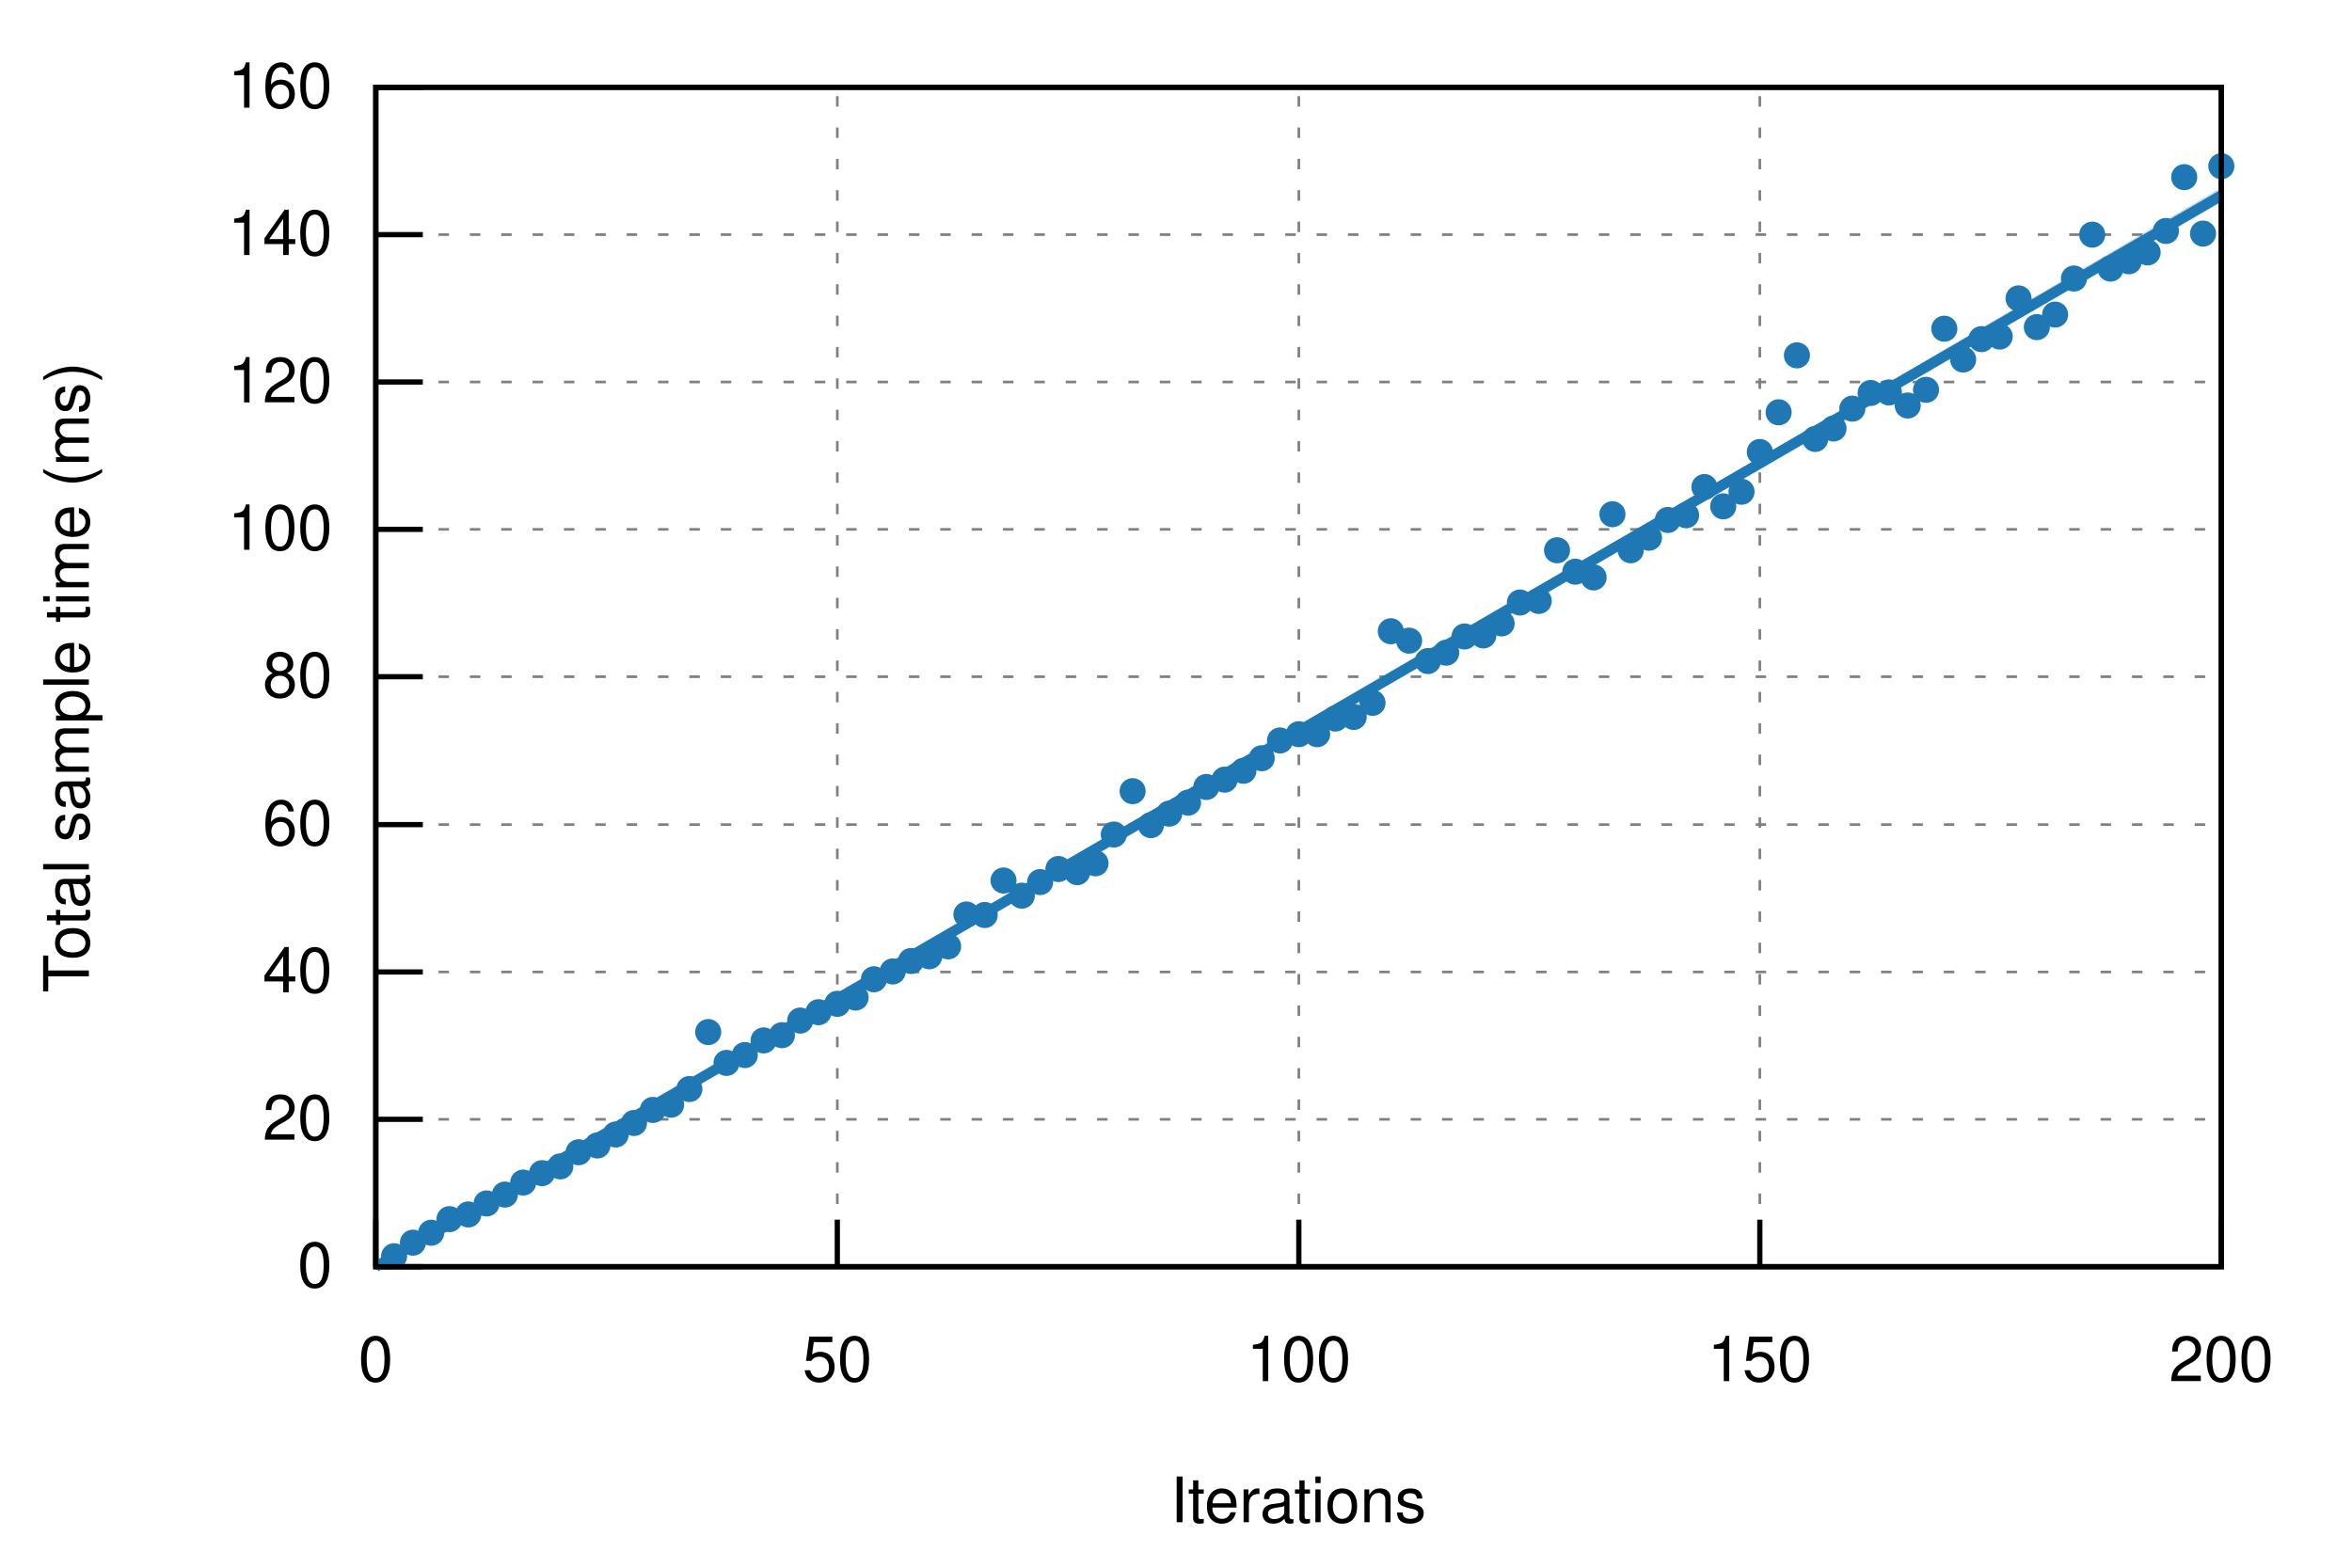
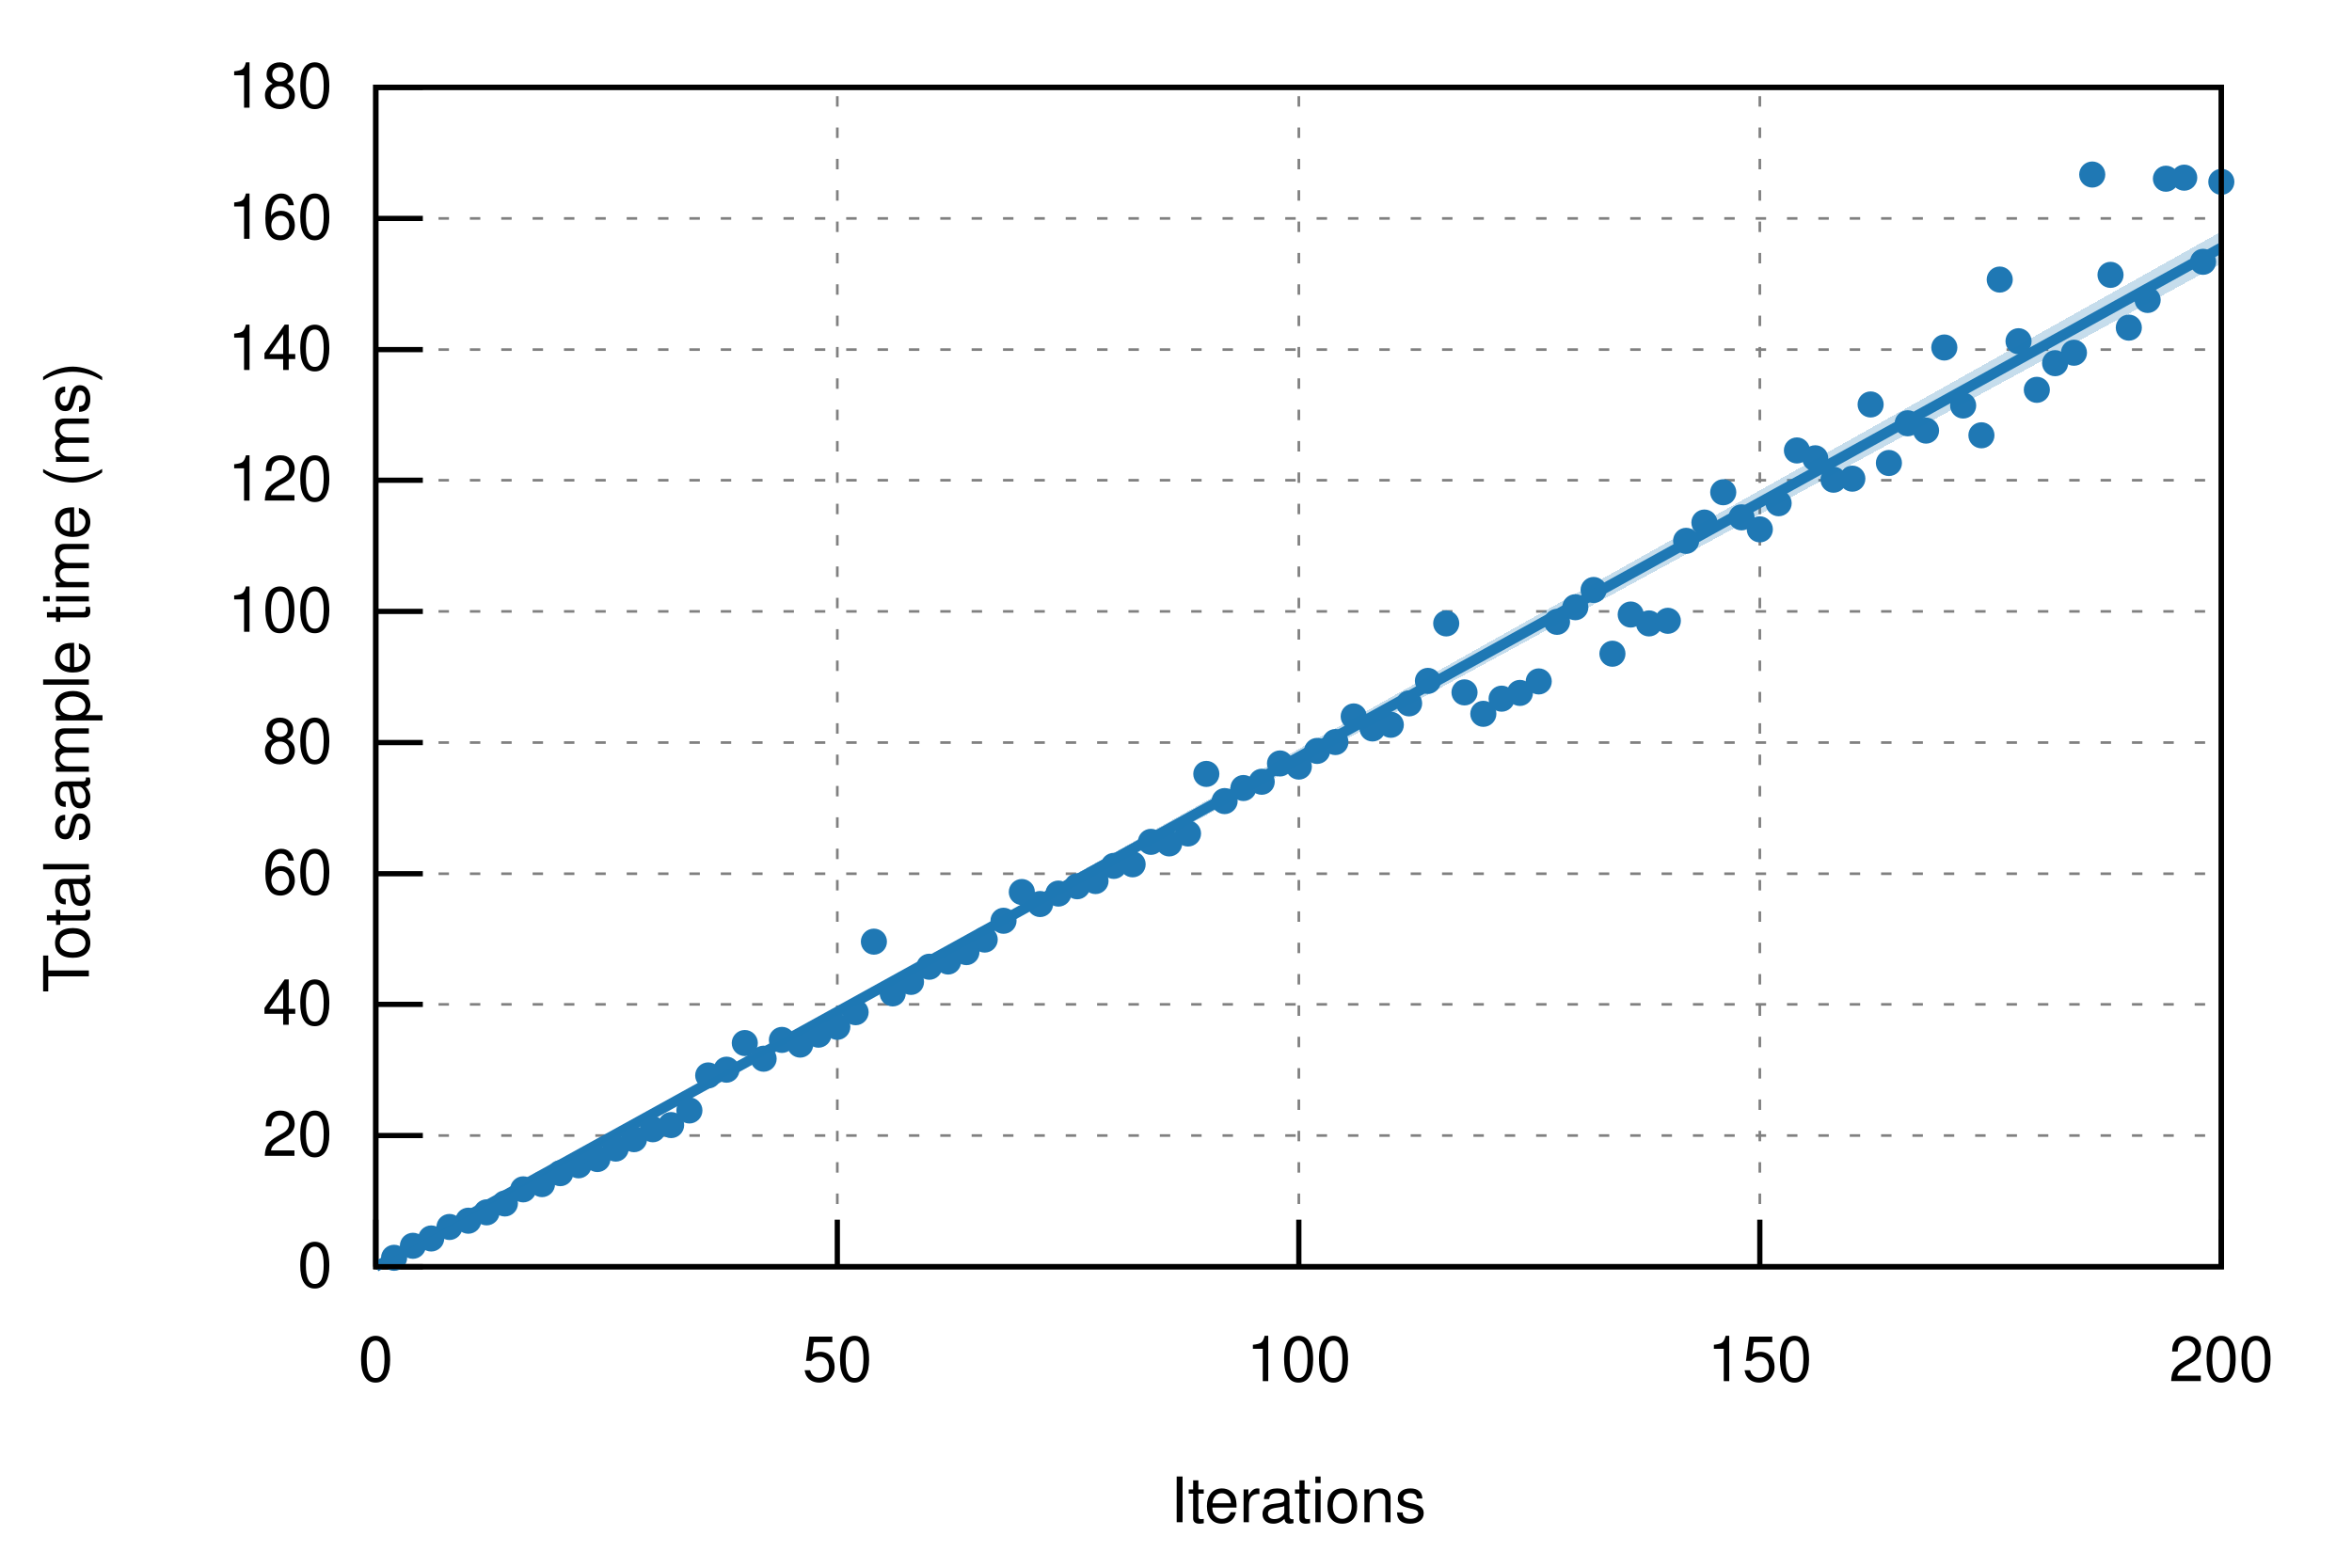
<svg xmlns="http://www.w3.org/2000/svg" xmlns:xlink="http://www.w3.org/1999/xlink" viewBox="0 0 450 300">
  <g id="gnuplot_canvas">
    <rect x="0" y="0" width="450" height="300" fill="none" />
    <defs>
      <circle id="gpDot" r="0.5" stroke-width="0.5" />
      <path id="gpPt0" stroke-width="0.222" stroke="currentColor" d="M-1,0 h2 M0,-1 v2" />
      <path id="gpPt1" stroke-width="0.222" stroke="currentColor" d="M-1,-1 L1,1 M1,-1 L-1,1" />
      <path id="gpPt2" stroke-width="0.222" stroke="currentColor" d="M-1,0 L1,0 M0,-1 L0,1 M-1,-1 L1,1 M-1,1 L1,-1" />
      <rect id="gpPt3" stroke-width="0.222" stroke="currentColor" x="-1" y="-1" width="2" height="2" />
      <rect id="gpPt4" stroke-width="0.222" stroke="currentColor" fill="currentColor" x="-1" y="-1" width="2" height="2" />
      <circle id="gpPt5" stroke-width="0.222" stroke="currentColor" cx="0" cy="0" r="1" />
      <use xlink:href="#gpPt5" id="gpPt6" fill="currentColor" stroke="none" />
      <path id="gpPt7" stroke-width="0.222" stroke="currentColor" d="M0,-1.33 L-1.33,0.67 L1.33,0.67 z" />
      <use xlink:href="#gpPt7" id="gpPt8" fill="currentColor" stroke="none" />
      <use xlink:href="#gpPt7" id="gpPt9" stroke="currentColor" transform="rotate(180)" />
      <use xlink:href="#gpPt9" id="gpPt10" fill="currentColor" stroke="none" />
      <use xlink:href="#gpPt3" id="gpPt11" stroke="currentColor" transform="rotate(45)" />
      <use xlink:href="#gpPt11" id="gpPt12" fill="currentColor" stroke="none" />
      <path id="gpPt13" stroke-width="0.222" stroke="currentColor" d="M0,1.330 L1.265,0.411 L0.782,-1.067 L-0.782,-1.076 L-1.265,0.411 z" />
      <use xlink:href="#gpPt13" id="gpPt14" fill="currentColor" stroke="none" />
      <filter id="textbox" filterUnits="objectBoundingBox" x="0" y="0" height="1" width="1">
        <feFlood flood-color="white" flood-opacity="1" result="bgnd" />
        <feComposite in="SourceGraphic" in2="bgnd" operator="atop" />
      </filter>
      <filter id="greybox" filterUnits="objectBoundingBox" x="0" y="0" height="1" width="1">
        <feFlood flood-color="lightgrey" flood-opacity="1" result="grey" />
        <feComposite in="SourceGraphic" in2="grey" operator="atop" />
      </filter>
    </defs>
    <g fill="none" color="white" stroke="currentColor" stroke-width="1.00" stroke-linecap="butt" stroke-linejoin="miter">
</g>
    <g fill="none" color="black" stroke="currentColor" stroke-width="1.00" stroke-linecap="butt" stroke-linejoin="miter">
</g>
    <g fill="none" color="black" stroke="black" stroke-width="0.50" stroke-linecap="butt" stroke-linejoin="miter">
</g>
    <g fill="none" color="gray" stroke="currentColor" stroke-width="0.50" stroke-linecap="butt" stroke-linejoin="miter">
      <path stroke="gray" stroke-dasharray="2,4" class="gridline" d="M71.9,242.4 L425.0,242.4  " />
    </g>
    <g fill="none" color="gray" stroke="gray" stroke-width="1.00" stroke-linecap="butt" stroke-linejoin="miter">
</g>
    <g fill="none" color="black" stroke="currentColor" stroke-width="1.00" stroke-linecap="butt" stroke-linejoin="miter">
      <path stroke="black" d="M71.9,242.4 L80.9,242.4  " />
      <g transform="translate(63.6,246.3)" stroke="none" fill="black" font-family="Helvetica" font-size="12.00" text-anchor="end">
        <text>
          <tspan font-family="Helvetica"> 0</tspan>
        </text>
      </g>
    </g>
    <g fill="none" color="black" stroke="currentColor" stroke-width="1.00" stroke-linecap="butt" stroke-linejoin="miter">
</g>
    <g fill="none" color="black" stroke="black" stroke-width="0.50" stroke-linecap="butt" stroke-linejoin="miter">
</g>
    <g fill="none" color="gray" stroke="currentColor" stroke-width="0.50" stroke-linecap="butt" stroke-linejoin="miter">
-       <path stroke="gray" stroke-dasharray="2,4" class="gridline" d="M71.9,214.2 L425.0,214.2  " />
-     </g>
-     <g fill="none" color="gray" stroke="gray" stroke-width="1.00" stroke-linecap="butt" stroke-linejoin="miter">
- </g>
-     <g fill="none" color="black" stroke="currentColor" stroke-width="1.00" stroke-linecap="butt" stroke-linejoin="miter">
-       <path stroke="black" d="M71.9,214.2 L80.9,214.2  " />
-       <g transform="translate(63.6,218.1)" stroke="none" fill="black" font-family="Helvetica" font-size="12.00" text-anchor="end">
+       <path stroke="gray" stroke-dasharray="2,4" class="gridline" d="M71.9,217.3 L425.0,217.3  " />
+     </g>
+     <g fill="none" color="gray" stroke="gray" stroke-width="1.00" stroke-linecap="butt" stroke-linejoin="miter">
+ </g>
+     <g fill="none" color="black" stroke="currentColor" stroke-width="1.00" stroke-linecap="butt" stroke-linejoin="miter">
+       <path stroke="black" d="M71.9,217.3 L80.9,217.3  " />
+       <g transform="translate(63.6,221.2)" stroke="none" fill="black" font-family="Helvetica" font-size="12.00" text-anchor="end">
        <text>
          <tspan font-family="Helvetica"> 20</tspan>
        </text>
      </g>
    </g>
    <g fill="none" color="black" stroke="currentColor" stroke-width="1.00" stroke-linecap="butt" stroke-linejoin="miter">
</g>
    <g fill="none" color="black" stroke="black" stroke-width="0.50" stroke-linecap="butt" stroke-linejoin="miter">
</g>
    <g fill="none" color="gray" stroke="currentColor" stroke-width="0.50" stroke-linecap="butt" stroke-linejoin="miter">
-       <path stroke="gray" stroke-dasharray="2,4" class="gridline" d="M71.9,186.0 L425.0,186.0  " />
-     </g>
-     <g fill="none" color="gray" stroke="gray" stroke-width="1.00" stroke-linecap="butt" stroke-linejoin="miter">
- </g>
-     <g fill="none" color="black" stroke="currentColor" stroke-width="1.00" stroke-linecap="butt" stroke-linejoin="miter">
-       <path stroke="black" d="M71.9,186.0 L80.9,186.0  " />
-       <g transform="translate(63.6,189.9)" stroke="none" fill="black" font-family="Helvetica" font-size="12.00" text-anchor="end">
+       <path stroke="gray" stroke-dasharray="2,4" class="gridline" d="M71.9,192.2 L425.0,192.2  " />
+     </g>
+     <g fill="none" color="gray" stroke="gray" stroke-width="1.00" stroke-linecap="butt" stroke-linejoin="miter">
+ </g>
+     <g fill="none" color="black" stroke="currentColor" stroke-width="1.00" stroke-linecap="butt" stroke-linejoin="miter">
+       <path stroke="black" d="M71.9,192.2 L80.9,192.2  " />
+       <g transform="translate(63.6,196.1)" stroke="none" fill="black" font-family="Helvetica" font-size="12.00" text-anchor="end">
        <text>
          <tspan font-family="Helvetica"> 40</tspan>
        </text>
      </g>
    </g>
    <g fill="none" color="black" stroke="currentColor" stroke-width="1.00" stroke-linecap="butt" stroke-linejoin="miter">
</g>
    <g fill="none" color="black" stroke="black" stroke-width="0.50" stroke-linecap="butt" stroke-linejoin="miter">
</g>
    <g fill="none" color="gray" stroke="currentColor" stroke-width="0.50" stroke-linecap="butt" stroke-linejoin="miter">
-       <path stroke="gray" stroke-dasharray="2,4" class="gridline" d="M71.9,157.8 L425.0,157.8  " />
-     </g>
-     <g fill="none" color="gray" stroke="gray" stroke-width="1.00" stroke-linecap="butt" stroke-linejoin="miter">
- </g>
-     <g fill="none" color="black" stroke="currentColor" stroke-width="1.00" stroke-linecap="butt" stroke-linejoin="miter">
-       <path stroke="black" d="M71.9,157.8 L80.9,157.8  " />
-       <g transform="translate(63.6,161.7)" stroke="none" fill="black" font-family="Helvetica" font-size="12.00" text-anchor="end">
+       <path stroke="gray" stroke-dasharray="2,4" class="gridline" d="M71.9,167.2 L425.0,167.2  " />
+     </g>
+     <g fill="none" color="gray" stroke="gray" stroke-width="1.00" stroke-linecap="butt" stroke-linejoin="miter">
+ </g>
+     <g fill="none" color="black" stroke="currentColor" stroke-width="1.00" stroke-linecap="butt" stroke-linejoin="miter">
+       <path stroke="black" d="M71.9,167.2 L80.9,167.2  " />
+       <g transform="translate(63.6,171.1)" stroke="none" fill="black" font-family="Helvetica" font-size="12.00" text-anchor="end">
        <text>
          <tspan font-family="Helvetica"> 60</tspan>
        </text>
      </g>
    </g>
    <g fill="none" color="black" stroke="currentColor" stroke-width="1.00" stroke-linecap="butt" stroke-linejoin="miter">
</g>
    <g fill="none" color="black" stroke="black" stroke-width="0.50" stroke-linecap="butt" stroke-linejoin="miter">
</g>
    <g fill="none" color="gray" stroke="currentColor" stroke-width="0.50" stroke-linecap="butt" stroke-linejoin="miter">
-       <path stroke="gray" stroke-dasharray="2,4" class="gridline" d="M71.9,129.5 L425.0,129.5  " />
-     </g>
-     <g fill="none" color="gray" stroke="gray" stroke-width="1.00" stroke-linecap="butt" stroke-linejoin="miter">
- </g>
-     <g fill="none" color="black" stroke="currentColor" stroke-width="1.00" stroke-linecap="butt" stroke-linejoin="miter">
-       <path stroke="black" d="M71.9,129.5 L80.9,129.5  " />
-       <g transform="translate(63.6,133.4)" stroke="none" fill="black" font-family="Helvetica" font-size="12.00" text-anchor="end">
+       <path stroke="gray" stroke-dasharray="2,4" class="gridline" d="M71.9,142.1 L425.0,142.1  " />
+     </g>
+     <g fill="none" color="gray" stroke="gray" stroke-width="1.00" stroke-linecap="butt" stroke-linejoin="miter">
+ </g>
+     <g fill="none" color="black" stroke="currentColor" stroke-width="1.00" stroke-linecap="butt" stroke-linejoin="miter">
+       <path stroke="black" d="M71.9,142.1 L80.9,142.1  " />
+       <g transform="translate(63.6,146.0)" stroke="none" fill="black" font-family="Helvetica" font-size="12.00" text-anchor="end">
        <text>
          <tspan font-family="Helvetica"> 80</tspan>
        </text>
      </g>
    </g>
    <g fill="none" color="black" stroke="currentColor" stroke-width="1.00" stroke-linecap="butt" stroke-linejoin="miter">
</g>
    <g fill="none" color="black" stroke="black" stroke-width="0.50" stroke-linecap="butt" stroke-linejoin="miter">
</g>
    <g fill="none" color="gray" stroke="currentColor" stroke-width="0.50" stroke-linecap="butt" stroke-linejoin="miter">
-       <path stroke="gray" stroke-dasharray="2,4" class="gridline" d="M71.9,101.3 L425.0,101.3  " />
-     </g>
-     <g fill="none" color="gray" stroke="gray" stroke-width="1.00" stroke-linecap="butt" stroke-linejoin="miter">
- </g>
-     <g fill="none" color="black" stroke="currentColor" stroke-width="1.00" stroke-linecap="butt" stroke-linejoin="miter">
-       <path stroke="black" d="M71.9,101.3 L80.9,101.3  " />
-       <g transform="translate(63.6,105.2)" stroke="none" fill="black" font-family="Helvetica" font-size="12.00" text-anchor="end">
+       <path stroke="gray" stroke-dasharray="2,4" class="gridline" d="M71.9,117.0 L425.0,117.0  " />
+     </g>
+     <g fill="none" color="gray" stroke="gray" stroke-width="1.00" stroke-linecap="butt" stroke-linejoin="miter">
+ </g>
+     <g fill="none" color="black" stroke="currentColor" stroke-width="1.00" stroke-linecap="butt" stroke-linejoin="miter">
+       <path stroke="black" d="M71.9,117.0 L80.9,117.0  " />
+       <g transform="translate(63.6,120.9)" stroke="none" fill="black" font-family="Helvetica" font-size="12.00" text-anchor="end">
        <text>
          <tspan font-family="Helvetica"> 100</tspan>
        </text>
      </g>
    </g>
    <g fill="none" color="black" stroke="currentColor" stroke-width="1.00" stroke-linecap="butt" stroke-linejoin="miter">
</g>
    <g fill="none" color="black" stroke="black" stroke-width="0.50" stroke-linecap="butt" stroke-linejoin="miter">
</g>
    <g fill="none" color="gray" stroke="currentColor" stroke-width="0.50" stroke-linecap="butt" stroke-linejoin="miter">
-       <path stroke="gray" stroke-dasharray="2,4" class="gridline" d="M71.9,73.1 L425.0,73.1  " />
-     </g>
-     <g fill="none" color="gray" stroke="gray" stroke-width="1.00" stroke-linecap="butt" stroke-linejoin="miter">
- </g>
-     <g fill="none" color="black" stroke="currentColor" stroke-width="1.00" stroke-linecap="butt" stroke-linejoin="miter">
-       <path stroke="black" d="M71.9,73.1 L80.9,73.1  " />
-       <g transform="translate(63.6,77.0)" stroke="none" fill="black" font-family="Helvetica" font-size="12.00" text-anchor="end">
+       <path stroke="gray" stroke-dasharray="2,4" class="gridline" d="M71.9,91.9 L425.0,91.9  " />
+     </g>
+     <g fill="none" color="gray" stroke="gray" stroke-width="1.00" stroke-linecap="butt" stroke-linejoin="miter">
+ </g>
+     <g fill="none" color="black" stroke="currentColor" stroke-width="1.00" stroke-linecap="butt" stroke-linejoin="miter">
+       <path stroke="black" d="M71.9,91.9 L80.9,91.9  " />
+       <g transform="translate(63.6,95.8)" stroke="none" fill="black" font-family="Helvetica" font-size="12.00" text-anchor="end">
        <text>
          <tspan font-family="Helvetica"> 120</tspan>
        </text>
      </g>
    </g>
    <g fill="none" color="black" stroke="currentColor" stroke-width="1.00" stroke-linecap="butt" stroke-linejoin="miter">
</g>
    <g fill="none" color="black" stroke="black" stroke-width="0.50" stroke-linecap="butt" stroke-linejoin="miter">
</g>
    <g fill="none" color="gray" stroke="currentColor" stroke-width="0.50" stroke-linecap="butt" stroke-linejoin="miter">
-       <path stroke="gray" stroke-dasharray="2,4" class="gridline" d="M71.9,44.9 L425.0,44.9  " />
-     </g>
-     <g fill="none" color="gray" stroke="gray" stroke-width="1.00" stroke-linecap="butt" stroke-linejoin="miter">
- </g>
-     <g fill="none" color="black" stroke="currentColor" stroke-width="1.00" stroke-linecap="butt" stroke-linejoin="miter">
-       <path stroke="black" d="M71.9,44.9 L80.9,44.9  " />
-       <g transform="translate(63.6,48.8)" stroke="none" fill="black" font-family="Helvetica" font-size="12.00" text-anchor="end">
+       <path stroke="gray" stroke-dasharray="2,4" class="gridline" d="M71.9,66.9 L425.0,66.9  " />
+     </g>
+     <g fill="none" color="gray" stroke="gray" stroke-width="1.00" stroke-linecap="butt" stroke-linejoin="miter">
+ </g>
+     <g fill="none" color="black" stroke="currentColor" stroke-width="1.00" stroke-linecap="butt" stroke-linejoin="miter">
+       <path stroke="black" d="M71.9,66.9 L80.9,66.9  " />
+       <g transform="translate(63.6,70.8)" stroke="none" fill="black" font-family="Helvetica" font-size="12.00" text-anchor="end">
        <text>
          <tspan font-family="Helvetica"> 140</tspan>
+         </text>
+       </g>
+     </g>
+     <g fill="none" color="black" stroke="currentColor" stroke-width="1.00" stroke-linecap="butt" stroke-linejoin="miter">
+ </g>
+     <g fill="none" color="black" stroke="black" stroke-width="0.50" stroke-linecap="butt" stroke-linejoin="miter">
+ </g>
+     <g fill="none" color="gray" stroke="currentColor" stroke-width="0.50" stroke-linecap="butt" stroke-linejoin="miter">
+       <path stroke="gray" stroke-dasharray="2,4" class="gridline" d="M71.9,41.8 L425.0,41.8  " />
+     </g>
+     <g fill="none" color="gray" stroke="gray" stroke-width="1.00" stroke-linecap="butt" stroke-linejoin="miter">
+ </g>
+     <g fill="none" color="black" stroke="currentColor" stroke-width="1.00" stroke-linecap="butt" stroke-linejoin="miter">
+       <path stroke="black" d="M71.9,41.8 L80.9,41.8  " />
+       <g transform="translate(63.6,45.7)" stroke="none" fill="black" font-family="Helvetica" font-size="12.00" text-anchor="end">
+         <text>
+           <tspan font-family="Helvetica"> 160</tspan>
        </text>
      </g>
    </g>
    <g fill="none" color="black" stroke="currentColor" stroke-width="1.00" stroke-linecap="butt" stroke-linejoin="miter">
</g>
    <g fill="none" color="black" stroke="black" stroke-width="0.50" stroke-linecap="butt" stroke-linejoin="miter">
</g>
    <g fill="none" color="gray" stroke="currentColor" stroke-width="0.50" stroke-linecap="butt" stroke-linejoin="miter">
      <path stroke="gray" stroke-dasharray="2,4" class="gridline" d="M71.9,16.7 L425.0,16.7  " />
    </g>
    <g fill="none" color="gray" stroke="gray" stroke-width="1.00" stroke-linecap="butt" stroke-linejoin="miter">
</g>
    <g fill="none" color="black" stroke="currentColor" stroke-width="1.00" stroke-linecap="butt" stroke-linejoin="miter">
      <path stroke="black" d="M71.9,16.7 L80.9,16.7  " />
      <g transform="translate(63.6,20.6)" stroke="none" fill="black" font-family="Helvetica" font-size="12.00" text-anchor="end">
        <text>
-           <tspan font-family="Helvetica"> 160</tspan>
+           <tspan font-family="Helvetica"> 180</tspan>
        </text>
      </g>
    </g>
    <g fill="none" color="black" stroke="currentColor" stroke-width="1.00" stroke-linecap="butt" stroke-linejoin="miter">
</g>
    <g fill="none" color="black" stroke="black" stroke-width="0.50" stroke-linecap="butt" stroke-linejoin="miter">
</g>
    <g fill="none" color="gray" stroke="currentColor" stroke-width="0.50" stroke-linecap="butt" stroke-linejoin="miter">
      <path stroke="gray" stroke-dasharray="2,4" class="gridline" d="M71.9,242.4 L71.9,16.7  " />
    </g>
    <g fill="none" color="gray" stroke="gray" stroke-width="1.00" stroke-linecap="butt" stroke-linejoin="miter">
</g>
    <g fill="none" color="black" stroke="currentColor" stroke-width="1.00" stroke-linecap="butt" stroke-linejoin="miter">
      <path stroke="black" d="M71.9,242.4 L71.9,233.4  " />
      <g transform="translate(71.9,264.3)" stroke="none" fill="black" font-family="Helvetica" font-size="12.00" text-anchor="middle">
        <text>
          <tspan font-family="Helvetica"> 0</tspan>
        </text>
      </g>
    </g>
    <g fill="none" color="black" stroke="currentColor" stroke-width="1.00" stroke-linecap="butt" stroke-linejoin="miter">
</g>
    <g fill="none" color="black" stroke="black" stroke-width="0.50" stroke-linecap="butt" stroke-linejoin="miter">
</g>
    <g fill="none" color="gray" stroke="currentColor" stroke-width="0.50" stroke-linecap="butt" stroke-linejoin="miter">
      <path stroke="gray" stroke-dasharray="2,4" class="gridline" d="M160.2,242.4 L160.2,16.7  " />
    </g>
    <g fill="none" color="gray" stroke="gray" stroke-width="1.00" stroke-linecap="butt" stroke-linejoin="miter">
</g>
    <g fill="none" color="black" stroke="currentColor" stroke-width="1.00" stroke-linecap="butt" stroke-linejoin="miter">
      <path stroke="black" d="M160.2,242.4 L160.2,233.4  " />
      <g transform="translate(160.2,264.3)" stroke="none" fill="black" font-family="Helvetica" font-size="12.00" text-anchor="middle">
        <text>
          <tspan font-family="Helvetica"> 50</tspan>
        </text>
      </g>
    </g>
    <g fill="none" color="black" stroke="currentColor" stroke-width="1.00" stroke-linecap="butt" stroke-linejoin="miter">
</g>
    <g fill="none" color="black" stroke="black" stroke-width="0.50" stroke-linecap="butt" stroke-linejoin="miter">
</g>
    <g fill="none" color="gray" stroke="currentColor" stroke-width="0.50" stroke-linecap="butt" stroke-linejoin="miter">
      <path stroke="gray" stroke-dasharray="2,4" class="gridline" d="M248.5,242.4 L248.5,16.7  " />
    </g>
    <g fill="none" color="gray" stroke="gray" stroke-width="1.00" stroke-linecap="butt" stroke-linejoin="miter">
</g>
    <g fill="none" color="black" stroke="currentColor" stroke-width="1.00" stroke-linecap="butt" stroke-linejoin="miter">
      <path stroke="black" d="M248.5,242.4 L248.5,233.4  " />
      <g transform="translate(248.5,264.3)" stroke="none" fill="black" font-family="Helvetica" font-size="12.00" text-anchor="middle">
        <text>
          <tspan font-family="Helvetica"> 100</tspan>
        </text>
      </g>
    </g>
    <g fill="none" color="black" stroke="currentColor" stroke-width="1.00" stroke-linecap="butt" stroke-linejoin="miter">
</g>
    <g fill="none" color="black" stroke="black" stroke-width="0.50" stroke-linecap="butt" stroke-linejoin="miter">
</g>
    <g fill="none" color="gray" stroke="currentColor" stroke-width="0.50" stroke-linecap="butt" stroke-linejoin="miter">
      <path stroke="gray" stroke-dasharray="2,4" class="gridline" d="M336.7,242.4 L336.7,16.7  " />
    </g>
    <g fill="none" color="gray" stroke="gray" stroke-width="1.00" stroke-linecap="butt" stroke-linejoin="miter">
</g>
    <g fill="none" color="black" stroke="currentColor" stroke-width="1.00" stroke-linecap="butt" stroke-linejoin="miter">
      <path stroke="black" d="M336.7,242.4 L336.7,233.4  " />
      <g transform="translate(336.7,264.3)" stroke="none" fill="black" font-family="Helvetica" font-size="12.00" text-anchor="middle">
        <text>
          <tspan font-family="Helvetica"> 150</tspan>
        </text>
      </g>
    </g>
    <g fill="none" color="black" stroke="currentColor" stroke-width="1.00" stroke-linecap="butt" stroke-linejoin="miter">
</g>
    <g fill="none" color="black" stroke="black" stroke-width="0.50" stroke-linecap="butt" stroke-linejoin="miter">
</g>
    <g fill="none" color="gray" stroke="currentColor" stroke-width="0.50" stroke-linecap="butt" stroke-linejoin="miter">
      <path stroke="gray" stroke-dasharray="2,4" class="gridline" d="M425.0,242.4 L425.0,16.7  " />
    </g>
    <g fill="none" color="gray" stroke="gray" stroke-width="1.00" stroke-linecap="butt" stroke-linejoin="miter">
</g>
    <g fill="none" color="black" stroke="currentColor" stroke-width="1.00" stroke-linecap="butt" stroke-linejoin="miter">
      <path stroke="black" d="M425.0,242.4 L425.0,233.4  " />
      <g transform="translate(425.0,264.3)" stroke="none" fill="black" font-family="Helvetica" font-size="12.00" text-anchor="middle">
        <text>
          <tspan font-family="Helvetica"> 200</tspan>
        </text>
      </g>
    </g>
    <g fill="none" color="black" stroke="currentColor" stroke-width="1.00" stroke-linecap="butt" stroke-linejoin="miter">
</g>
    <g fill="none" color="black" stroke="currentColor" stroke-width="1.00" stroke-linecap="butt" stroke-linejoin="miter">
      <path stroke="black" d="M71.9,16.7 L71.9,242.4 L425.0,242.4 L425.0,16.7 L71.9,16.7 Z  " />
    </g>
    <g fill="none" color="black" stroke="currentColor" stroke-width="1.00" stroke-linecap="butt" stroke-linejoin="miter">
      <g transform="translate(17.0,129.6) rotate(270)" stroke="none" fill="black" font-family="Helvetica" font-size="12.00" text-anchor="middle">
        <text>
          <tspan font-family="Helvetica">Total sample time (ms)</tspan>
        </text>
      </g>
    </g>
    <g fill="none" color="black" stroke="currentColor" stroke-width="1.00" stroke-linecap="butt" stroke-linejoin="miter">
      <g transform="translate(248.4,291.3)" stroke="none" fill="black" font-family="Helvetica" font-size="12.00" text-anchor="middle">
        <text>
          <tspan font-family="Helvetica">Iterations</tspan>
        </text>
      </g>
    </g>
    <g fill="none" color="black" stroke="currentColor" stroke-width="1.00" stroke-linecap="butt" stroke-linejoin="miter">
</g>
    <g id="gnuplot_plot_1">
      <g fill="none" color="black" stroke="currentColor" stroke-width="1.00" stroke-linecap="butt" stroke-linejoin="miter">
-         <use xlink:href="#gpPt6" transform="translate(75.4,240.4) scale(2.25)" color="rgb( 31, 120, 180)" />
-         <use xlink:href="#gpPt6" transform="translate(79.0,237.8) scale(2.25)" color="rgb( 31, 120, 180)" />
-         <use xlink:href="#gpPt6" transform="translate(82.5,235.9) scale(2.25)" color="rgb( 31, 120, 180)" />
-         <use xlink:href="#gpPt6" transform="translate(86.0,233.3) scale(2.25)" color="rgb( 31, 120, 180)" />
-         <use xlink:href="#gpPt6" transform="translate(89.6,232.4) scale(2.25)" color="rgb( 31, 120, 180)" />
-         <use xlink:href="#gpPt6" transform="translate(93.1,230.3) scale(2.25)" color="rgb( 31, 120, 180)" />
-         <use xlink:href="#gpPt6" transform="translate(96.6,228.6) scale(2.25)" color="rgb( 31, 120, 180)" />
-         <use xlink:href="#gpPt6" transform="translate(100.1,226.3) scale(2.25)" color="rgb( 31, 120, 180)" />
-         <use xlink:href="#gpPt6" transform="translate(103.7,224.5) scale(2.25)" color="rgb( 31, 120, 180)" />
-         <use xlink:href="#gpPt6" transform="translate(107.2,223.2) scale(2.25)" color="rgb( 31, 120, 180)" />
-         <use xlink:href="#gpPt6" transform="translate(110.7,220.5) scale(2.25)" color="rgb( 31, 120, 180)" />
-         <use xlink:href="#gpPt6" transform="translate(114.3,219.2) scale(2.25)" color="rgb( 31, 120, 180)" />
-         <use xlink:href="#gpPt6" transform="translate(117.8,217.1) scale(2.25)" color="rgb( 31, 120, 180)" />
-         <use xlink:href="#gpPt6" transform="translate(121.3,214.9) scale(2.25)" color="rgb( 31, 120, 180)" />
-         <use xlink:href="#gpPt6" transform="translate(124.9,212.4) scale(2.25)" color="rgb( 31, 120, 180)" />
-         <use xlink:href="#gpPt6" transform="translate(128.4,211.4) scale(2.25)" color="rgb( 31, 120, 180)" />
-         <use xlink:href="#gpPt6" transform="translate(131.9,208.4) scale(2.25)" color="rgb( 31, 120, 180)" />
-         <use xlink:href="#gpPt6" transform="translate(135.5,197.5) scale(2.25)" color="rgb( 31, 120, 180)" />
-         <use xlink:href="#gpPt6" transform="translate(139.0,203.4) scale(2.25)" color="rgb( 31, 120, 180)" />
-         <use xlink:href="#gpPt6" transform="translate(142.5,201.9) scale(2.25)" color="rgb( 31, 120, 180)" />
-         <use xlink:href="#gpPt6" transform="translate(146.1,199.1) scale(2.25)" color="rgb( 31, 120, 180)" />
-         <use xlink:href="#gpPt6" transform="translate(149.6,198.1) scale(2.25)" color="rgb( 31, 120, 180)" />
-         <use xlink:href="#gpPt6" transform="translate(153.1,195.3) scale(2.25)" color="rgb( 31, 120, 180)" />
-         <use xlink:href="#gpPt6" transform="translate(156.6,193.7) scale(2.25)" color="rgb( 31, 120, 180)" />
-         <use xlink:href="#gpPt6" transform="translate(160.2,192.1) scale(2.25)" color="rgb( 31, 120, 180)" />
-         <use xlink:href="#gpPt6" transform="translate(163.7,190.9) scale(2.25)" color="rgb( 31, 120, 180)" />
-         <use xlink:href="#gpPt6" transform="translate(167.2,187.4) scale(2.25)" color="rgb( 31, 120, 180)" />
-         <use xlink:href="#gpPt6" transform="translate(170.8,185.9) scale(2.25)" color="rgb( 31, 120, 180)" />
-         <use xlink:href="#gpPt6" transform="translate(174.3,183.9) scale(2.25)" color="rgb( 31, 120, 180)" />
-         <use xlink:href="#gpPt6" transform="translate(177.8,183.0) scale(2.25)" color="rgb( 31, 120, 180)" />
-         <use xlink:href="#gpPt6" transform="translate(181.4,181.1) scale(2.25)" color="rgb( 31, 120, 180)" />
-         <use xlink:href="#gpPt6" transform="translate(184.9,175.0) scale(2.25)" color="rgb( 31, 120, 180)" />
-         <use xlink:href="#gpPt6" transform="translate(188.4,175.1) scale(2.25)" color="rgb( 31, 120, 180)" />
-         <use xlink:href="#gpPt6" transform="translate(192.0,168.5) scale(2.25)" color="rgb( 31, 120, 180)" />
-         <use xlink:href="#gpPt6" transform="translate(195.5,171.4) scale(2.25)" color="rgb( 31, 120, 180)" />
-         <use xlink:href="#gpPt6" transform="translate(199.0,168.8) scale(2.25)" color="rgb( 31, 120, 180)" />
-         <use xlink:href="#gpPt6" transform="translate(202.5,166.3) scale(2.25)" color="rgb( 31, 120, 180)" />
-         <use xlink:href="#gpPt6" transform="translate(206.1,166.9) scale(2.25)" color="rgb( 31, 120, 180)" />
-         <use xlink:href="#gpPt6" transform="translate(209.6,165.2) scale(2.25)" color="rgb( 31, 120, 180)" />
-         <use xlink:href="#gpPt6" transform="translate(213.1,159.7) scale(2.25)" color="rgb( 31, 120, 180)" />
-         <use xlink:href="#gpPt6" transform="translate(216.7,151.4) scale(2.25)" color="rgb( 31, 120, 180)" />
-         <use xlink:href="#gpPt6" transform="translate(220.2,157.9) scale(2.25)" color="rgb( 31, 120, 180)" />
-         <use xlink:href="#gpPt6" transform="translate(223.7,155.7) scale(2.25)" color="rgb( 31, 120, 180)" />
-         <use xlink:href="#gpPt6" transform="translate(227.3,153.6) scale(2.25)" color="rgb( 31, 120, 180)" />
-         <use xlink:href="#gpPt6" transform="translate(230.8,150.6) scale(2.25)" color="rgb( 31, 120, 180)" />
-         <use xlink:href="#gpPt6" transform="translate(234.3,149.2) scale(2.25)" color="rgb( 31, 120, 180)" />
-         <use xlink:href="#gpPt6" transform="translate(237.9,147.5) scale(2.25)" color="rgb( 31, 120, 180)" />
-         <use xlink:href="#gpPt6" transform="translate(241.4,145.1) scale(2.25)" color="rgb( 31, 120, 180)" />
-         <use xlink:href="#gpPt6" transform="translate(244.9,141.7) scale(2.25)" color="rgb( 31, 120, 180)" />
-         <use xlink:href="#gpPt6" transform="translate(248.5,140.5) scale(2.25)" color="rgb( 31, 120, 180)" />
-         <use xlink:href="#gpPt6" transform="translate(252.0,140.5) scale(2.25)" color="rgb( 31, 120, 180)" />
-         <use xlink:href="#gpPt6" transform="translate(255.5,137.5) scale(2.25)" color="rgb( 31, 120, 180)" />
-         <use xlink:href="#gpPt6" transform="translate(259.0,137.2) scale(2.25)" color="rgb( 31, 120, 180)" />
-         <use xlink:href="#gpPt6" transform="translate(262.6,134.5) scale(2.25)" color="rgb( 31, 120, 180)" />
-         <use xlink:href="#gpPt6" transform="translate(266.1,120.8) scale(2.25)" color="rgb( 31, 120, 180)" />
-         <use xlink:href="#gpPt6" transform="translate(269.6,122.6) scale(2.25)" color="rgb( 31, 120, 180)" />
-         <use xlink:href="#gpPt6" transform="translate(273.2,126.5) scale(2.25)" color="rgb( 31, 120, 180)" />
-         <use xlink:href="#gpPt6" transform="translate(276.7,124.9) scale(2.25)" color="rgb( 31, 120, 180)" />
-         <use xlink:href="#gpPt6" transform="translate(280.2,121.8) scale(2.25)" color="rgb( 31, 120, 180)" />
-         <use xlink:href="#gpPt6" transform="translate(283.8,121.6) scale(2.25)" color="rgb( 31, 120, 180)" />
-         <use xlink:href="#gpPt6" transform="translate(287.3,119.3) scale(2.25)" color="rgb( 31, 120, 180)" />
-         <use xlink:href="#gpPt6" transform="translate(290.8,115.3) scale(2.25)" color="rgb( 31, 120, 180)" />
-         <use xlink:href="#gpPt6" transform="translate(294.4,115.0) scale(2.25)" color="rgb( 31, 120, 180)" />
-         <use xlink:href="#gpPt6" transform="translate(297.9,105.3) scale(2.25)" color="rgb( 31, 120, 180)" />
-         <use xlink:href="#gpPt6" transform="translate(301.4,109.4) scale(2.25)" color="rgb( 31, 120, 180)" />
-         <use xlink:href="#gpPt6" transform="translate(304.9,110.5) scale(2.25)" color="rgb( 31, 120, 180)" />
-         <use xlink:href="#gpPt6" transform="translate(308.5,98.4) scale(2.25)" color="rgb( 31, 120, 180)" />
-         <use xlink:href="#gpPt6" transform="translate(312.0,105.3) scale(2.25)" color="rgb( 31, 120, 180)" />
-         <use xlink:href="#gpPt6" transform="translate(315.5,102.9) scale(2.25)" color="rgb( 31, 120, 180)" />
-         <use xlink:href="#gpPt6" transform="translate(319.1,99.5) scale(2.25)" color="rgb( 31, 120, 180)" />
-         <use xlink:href="#gpPt6" transform="translate(322.6,98.6) scale(2.25)" color="rgb( 31, 120, 180)" />
-         <use xlink:href="#gpPt6" transform="translate(326.1,93.2) scale(2.25)" color="rgb( 31, 120, 180)" />
-         <use xlink:href="#gpPt6" transform="translate(329.7,96.9) scale(2.25)" color="rgb( 31, 120, 180)" />
-         <use xlink:href="#gpPt6" transform="translate(333.2,94.1) scale(2.25)" color="rgb( 31, 120, 180)" />
-         <use xlink:href="#gpPt6" transform="translate(336.7,86.5) scale(2.25)" color="rgb( 31, 120, 180)" />
-         <use xlink:href="#gpPt6" transform="translate(340.3,78.9) scale(2.25)" color="rgb( 31, 120, 180)" />
-         <use xlink:href="#gpPt6" transform="translate(343.8,68.0) scale(2.25)" color="rgb( 31, 120, 180)" />
-         <use xlink:href="#gpPt6" transform="translate(347.3,84.0) scale(2.25)" color="rgb( 31, 120, 180)" />
-         <use xlink:href="#gpPt6" transform="translate(350.8,82.0) scale(2.25)" color="rgb( 31, 120, 180)" />
-         <use xlink:href="#gpPt6" transform="translate(354.4,78.2) scale(2.25)" color="rgb( 31, 120, 180)" />
-         <use xlink:href="#gpPt6" transform="translate(357.9,75.2) scale(2.25)" color="rgb( 31, 120, 180)" />
-         <use xlink:href="#gpPt6" transform="translate(361.4,75.1) scale(2.25)" color="rgb( 31, 120, 180)" />
-         <use xlink:href="#gpPt6" transform="translate(365.0,77.6) scale(2.25)" color="rgb( 31, 120, 180)" />
-         <use xlink:href="#gpPt6" transform="translate(368.5,74.6) scale(2.25)" color="rgb( 31, 120, 180)" />
-         <use xlink:href="#gpPt6" transform="translate(372.0,62.9) scale(2.25)" color="rgb( 31, 120, 180)" />
-         <use xlink:href="#gpPt6" transform="translate(375.6,68.8) scale(2.25)" color="rgb( 31, 120, 180)" />
-         <use xlink:href="#gpPt6" transform="translate(379.1,64.9) scale(2.25)" color="rgb( 31, 120, 180)" />
-         <use xlink:href="#gpPt6" transform="translate(382.6,64.4) scale(2.25)" color="rgb( 31, 120, 180)" />
-         <use xlink:href="#gpPt6" transform="translate(386.2,57.1) scale(2.25)" color="rgb( 31, 120, 180)" />
-         <use xlink:href="#gpPt6" transform="translate(389.7,62.6) scale(2.25)" color="rgb( 31, 120, 180)" />
-         <use xlink:href="#gpPt6" transform="translate(393.2,60.2) scale(2.25)" color="rgb( 31, 120, 180)" />
-         <use xlink:href="#gpPt6" transform="translate(396.8,53.3) scale(2.25)" color="rgb( 31, 120, 180)" />
-         <use xlink:href="#gpPt6" transform="translate(400.3,44.9) scale(2.25)" color="rgb( 31, 120, 180)" />
-         <use xlink:href="#gpPt6" transform="translate(403.8,51.4) scale(2.25)" color="rgb( 31, 120, 180)" />
-         <use xlink:href="#gpPt6" transform="translate(407.3,50.0) scale(2.25)" color="rgb( 31, 120, 180)" />
-         <use xlink:href="#gpPt6" transform="translate(410.9,48.3) scale(2.25)" color="rgb( 31, 120, 180)" />
-         <use xlink:href="#gpPt6" transform="translate(414.4,44.2) scale(2.25)" color="rgb( 31, 120, 180)" />
-         <use xlink:href="#gpPt6" transform="translate(417.9,33.9) scale(2.25)" color="rgb( 31, 120, 180)" />
-         <use xlink:href="#gpPt6" transform="translate(421.5,44.7) scale(2.25)" color="rgb( 31, 120, 180)" />
-         <use xlink:href="#gpPt6" transform="translate(425.0,31.8) scale(2.25)" color="rgb( 31, 120, 180)" />
+         <use xlink:href="#gpPt6" transform="translate(75.4,240.7) scale(2.25)" color="rgb( 31, 120, 180)" />
+         <use xlink:href="#gpPt6" transform="translate(79.0,238.4) scale(2.25)" color="rgb( 31, 120, 180)" />
+         <use xlink:href="#gpPt6" transform="translate(82.5,237.0) scale(2.25)" color="rgb( 31, 120, 180)" />
+         <use xlink:href="#gpPt6" transform="translate(86.0,234.8) scale(2.25)" color="rgb( 31, 120, 180)" />
+         <use xlink:href="#gpPt6" transform="translate(89.6,233.6) scale(2.25)" color="rgb( 31, 120, 180)" />
+         <use xlink:href="#gpPt6" transform="translate(93.1,232.0) scale(2.25)" color="rgb( 31, 120, 180)" />
+         <use xlink:href="#gpPt6" transform="translate(96.6,230.3) scale(2.25)" color="rgb( 31, 120, 180)" />
+         <use xlink:href="#gpPt6" transform="translate(100.1,227.6) scale(2.25)" color="rgb( 31, 120, 180)" />
+         <use xlink:href="#gpPt6" transform="translate(103.7,226.6) scale(2.25)" color="rgb( 31, 120, 180)" />
+         <use xlink:href="#gpPt6" transform="translate(107.2,224.5) scale(2.25)" color="rgb( 31, 120, 180)" />
+         <use xlink:href="#gpPt6" transform="translate(110.7,223.0) scale(2.25)" color="rgb( 31, 120, 180)" />
+         <use xlink:href="#gpPt6" transform="translate(114.3,221.8) scale(2.25)" color="rgb( 31, 120, 180)" />
+         <use xlink:href="#gpPt6" transform="translate(117.8,219.8) scale(2.25)" color="rgb( 31, 120, 180)" />
+         <use xlink:href="#gpPt6" transform="translate(121.3,218.0) scale(2.25)" color="rgb( 31, 120, 180)" />
+         <use xlink:href="#gpPt6" transform="translate(124.9,216.1) scale(2.25)" color="rgb( 31, 120, 180)" />
+         <use xlink:href="#gpPt6" transform="translate(128.4,215.3) scale(2.25)" color="rgb( 31, 120, 180)" />
+         <use xlink:href="#gpPt6" transform="translate(131.9,212.5) scale(2.25)" color="rgb( 31, 120, 180)" />
+         <use xlink:href="#gpPt6" transform="translate(135.5,205.8) scale(2.25)" color="rgb( 31, 120, 180)" />
+         <use xlink:href="#gpPt6" transform="translate(139.0,204.7) scale(2.25)" color="rgb( 31, 120, 180)" />
+         <use xlink:href="#gpPt6" transform="translate(142.5,199.6) scale(2.25)" color="rgb( 31, 120, 180)" />
+         <use xlink:href="#gpPt6" transform="translate(146.1,202.6) scale(2.25)" color="rgb( 31, 120, 180)" />
+         <use xlink:href="#gpPt6" transform="translate(149.6,199.0) scale(2.25)" color="rgb( 31, 120, 180)" />
+         <use xlink:href="#gpPt6" transform="translate(153.1,199.9) scale(2.25)" color="rgb( 31, 120, 180)" />
+         <use xlink:href="#gpPt6" transform="translate(156.6,198.0) scale(2.25)" color="rgb( 31, 120, 180)" />
+         <use xlink:href="#gpPt6" transform="translate(160.2,196.5) scale(2.25)" color="rgb( 31, 120, 180)" />
+         <use xlink:href="#gpPt6" transform="translate(163.7,193.7) scale(2.25)" color="rgb( 31, 120, 180)" />
+         <use xlink:href="#gpPt6" transform="translate(167.2,180.2) scale(2.25)" color="rgb( 31, 120, 180)" />
+         <use xlink:href="#gpPt6" transform="translate(170.8,190.1) scale(2.25)" color="rgb( 31, 120, 180)" />
+         <use xlink:href="#gpPt6" transform="translate(174.3,187.9) scale(2.25)" color="rgb( 31, 120, 180)" />
+         <use xlink:href="#gpPt6" transform="translate(177.8,185.0) scale(2.25)" color="rgb( 31, 120, 180)" />
+         <use xlink:href="#gpPt6" transform="translate(181.4,184.0) scale(2.25)" color="rgb( 31, 120, 180)" />
+         <use xlink:href="#gpPt6" transform="translate(184.9,182.2) scale(2.25)" color="rgb( 31, 120, 180)" />
+         <use xlink:href="#gpPt6" transform="translate(188.4,179.8) scale(2.25)" color="rgb( 31, 120, 180)" />
+         <use xlink:href="#gpPt6" transform="translate(192.0,176.2) scale(2.25)" color="rgb( 31, 120, 180)" />
+         <use xlink:href="#gpPt6" transform="translate(195.5,170.7) scale(2.25)" color="rgb( 31, 120, 180)" />
+         <use xlink:href="#gpPt6" transform="translate(199.0,173.0) scale(2.25)" color="rgb( 31, 120, 180)" />
+         <use xlink:href="#gpPt6" transform="translate(202.5,171.0) scale(2.25)" color="rgb( 31, 120, 180)" />
+         <use xlink:href="#gpPt6" transform="translate(206.1,169.6) scale(2.25)" color="rgb( 31, 120, 180)" />
+         <use xlink:href="#gpPt6" transform="translate(209.6,168.6) scale(2.25)" color="rgb( 31, 120, 180)" />
+         <use xlink:href="#gpPt6" transform="translate(213.1,165.7) scale(2.25)" color="rgb( 31, 120, 180)" />
+         <use xlink:href="#gpPt6" transform="translate(216.7,165.4) scale(2.25)" color="rgb( 31, 120, 180)" />
+         <use xlink:href="#gpPt6" transform="translate(220.2,161.1) scale(2.25)" color="rgb( 31, 120, 180)" />
+         <use xlink:href="#gpPt6" transform="translate(223.7,161.4) scale(2.25)" color="rgb( 31, 120, 180)" />
+         <use xlink:href="#gpPt6" transform="translate(227.3,159.5) scale(2.25)" color="rgb( 31, 120, 180)" />
+         <use xlink:href="#gpPt6" transform="translate(230.8,148.1) scale(2.25)" color="rgb( 31, 120, 180)" />
+         <use xlink:href="#gpPt6" transform="translate(234.3,153.3) scale(2.25)" color="rgb( 31, 120, 180)" />
+         <use xlink:href="#gpPt6" transform="translate(237.9,150.8) scale(2.25)" color="rgb( 31, 120, 180)" />
+         <use xlink:href="#gpPt6" transform="translate(241.4,149.6) scale(2.25)" color="rgb( 31, 120, 180)" />
+         <use xlink:href="#gpPt6" transform="translate(244.9,146.1) scale(2.25)" color="rgb( 31, 120, 180)" />
+         <use xlink:href="#gpPt6" transform="translate(248.5,146.7) scale(2.25)" color="rgb( 31, 120, 180)" />
+         <use xlink:href="#gpPt6" transform="translate(252.0,143.7) scale(2.25)" color="rgb( 31, 120, 180)" />
+         <use xlink:href="#gpPt6" transform="translate(255.5,142.0) scale(2.25)" color="rgb( 31, 120, 180)" />
+         <use xlink:href="#gpPt6" transform="translate(259.0,137.1) scale(2.25)" color="rgb( 31, 120, 180)" />
+         <use xlink:href="#gpPt6" transform="translate(262.6,139.4) scale(2.25)" color="rgb( 31, 120, 180)" />
+         <use xlink:href="#gpPt6" transform="translate(266.1,138.7) scale(2.25)" color="rgb( 31, 120, 180)" />
+         <use xlink:href="#gpPt6" transform="translate(269.6,134.6) scale(2.25)" color="rgb( 31, 120, 180)" />
+         <use xlink:href="#gpPt6" transform="translate(273.2,130.3) scale(2.25)" color="rgb( 31, 120, 180)" />
+         <use xlink:href="#gpPt6" transform="translate(276.7,119.3) scale(2.25)" color="rgb( 31, 120, 180)" />
+         <use xlink:href="#gpPt6" transform="translate(280.2,132.5) scale(2.25)" color="rgb( 31, 120, 180)" />
+         <use xlink:href="#gpPt6" transform="translate(283.8,136.6) scale(2.25)" color="rgb( 31, 120, 180)" />
+         <use xlink:href="#gpPt6" transform="translate(287.3,133.7) scale(2.25)" color="rgb( 31, 120, 180)" />
+         <use xlink:href="#gpPt6" transform="translate(290.8,132.6) scale(2.25)" color="rgb( 31, 120, 180)" />
+         <use xlink:href="#gpPt6" transform="translate(294.4,130.4) scale(2.25)" color="rgb( 31, 120, 180)" />
+         <use xlink:href="#gpPt6" transform="translate(297.9,119.0) scale(2.25)" color="rgb( 31, 120, 180)" />
+         <use xlink:href="#gpPt6" transform="translate(301.4,116.2) scale(2.25)" color="rgb( 31, 120, 180)" />
+         <use xlink:href="#gpPt6" transform="translate(304.9,112.9) scale(2.25)" color="rgb( 31, 120, 180)" />
+         <use xlink:href="#gpPt6" transform="translate(308.5,125.1) scale(2.25)" color="rgb( 31, 120, 180)" />
+         <use xlink:href="#gpPt6" transform="translate(312.0,117.6) scale(2.25)" color="rgb( 31, 120, 180)" />
+         <use xlink:href="#gpPt6" transform="translate(315.5,119.3) scale(2.25)" color="rgb( 31, 120, 180)" />
+         <use xlink:href="#gpPt6" transform="translate(319.1,118.8) scale(2.25)" color="rgb( 31, 120, 180)" />
+         <use xlink:href="#gpPt6" transform="translate(322.6,103.5) scale(2.25)" color="rgb( 31, 120, 180)" />
+         <use xlink:href="#gpPt6" transform="translate(326.1,100.0) scale(2.25)" color="rgb( 31, 120, 180)" />
+         <use xlink:href="#gpPt6" transform="translate(329.7,94.2) scale(2.25)" color="rgb( 31, 120, 180)" />
+         <use xlink:href="#gpPt6" transform="translate(333.2,99.0) scale(2.25)" color="rgb( 31, 120, 180)" />
+         <use xlink:href="#gpPt6" transform="translate(336.7,101.3) scale(2.25)" color="rgb( 31, 120, 180)" />
+         <use xlink:href="#gpPt6" transform="translate(340.3,96.3) scale(2.25)" color="rgb( 31, 120, 180)" />
+         <use xlink:href="#gpPt6" transform="translate(343.8,86.2) scale(2.25)" color="rgb( 31, 120, 180)" />
+         <use xlink:href="#gpPt6" transform="translate(347.3,87.7) scale(2.25)" color="rgb( 31, 120, 180)" />
+         <use xlink:href="#gpPt6" transform="translate(350.8,91.8) scale(2.25)" color="rgb( 31, 120, 180)" />
+         <use xlink:href="#gpPt6" transform="translate(354.4,91.6) scale(2.25)" color="rgb( 31, 120, 180)" />
+         <use xlink:href="#gpPt6" transform="translate(357.9,77.4) scale(2.25)" color="rgb( 31, 120, 180)" />
+         <use xlink:href="#gpPt6" transform="translate(361.4,88.6) scale(2.25)" color="rgb( 31, 120, 180)" />
+         <use xlink:href="#gpPt6" transform="translate(365.0,81.0) scale(2.25)" color="rgb( 31, 120, 180)" />
+         <use xlink:href="#gpPt6" transform="translate(368.5,82.4) scale(2.25)" color="rgb( 31, 120, 180)" />
+         <use xlink:href="#gpPt6" transform="translate(372.0,66.5) scale(2.25)" color="rgb( 31, 120, 180)" />
+         <use xlink:href="#gpPt6" transform="translate(375.6,77.6) scale(2.25)" color="rgb( 31, 120, 180)" />
+         <use xlink:href="#gpPt6" transform="translate(379.1,83.3) scale(2.25)" color="rgb( 31, 120, 180)" />
+         <use xlink:href="#gpPt6" transform="translate(382.6,53.5) scale(2.25)" color="rgb( 31, 120, 180)" />
+         <use xlink:href="#gpPt6" transform="translate(386.2,65.3) scale(2.25)" color="rgb( 31, 120, 180)" />
+         <use xlink:href="#gpPt6" transform="translate(389.7,74.6) scale(2.25)" color="rgb( 31, 120, 180)" />
+         <use xlink:href="#gpPt6" transform="translate(393.2,69.5) scale(2.25)" color="rgb( 31, 120, 180)" />
+         <use xlink:href="#gpPt6" transform="translate(396.8,67.5) scale(2.25)" color="rgb( 31, 120, 180)" />
+         <use xlink:href="#gpPt6" transform="translate(400.3,33.4) scale(2.25)" color="rgb( 31, 120, 180)" />
+         <use xlink:href="#gpPt6" transform="translate(403.8,52.6) scale(2.25)" color="rgb( 31, 120, 180)" />
+         <use xlink:href="#gpPt6" transform="translate(407.3,62.7) scale(2.25)" color="rgb( 31, 120, 180)" />
+         <use xlink:href="#gpPt6" transform="translate(410.9,57.4) scale(2.25)" color="rgb( 31, 120, 180)" />
+         <use xlink:href="#gpPt6" transform="translate(414.4,34.2) scale(2.25)" color="rgb( 31, 120, 180)" />
+         <use xlink:href="#gpPt6" transform="translate(417.9,34.0) scale(2.25)" color="rgb( 31, 120, 180)" />
+         <use xlink:href="#gpPt6" transform="translate(421.5,50.1) scale(2.25)" color="rgb( 31, 120, 180)" />
+         <use xlink:href="#gpPt6" transform="translate(425.0,34.8) scale(2.25)" color="rgb( 31, 120, 180)" />
      </g>
    </g>
    <g id="gnuplot_plot_2">
      <g fill="none" color="white" stroke="rgb( 31, 120, 180)" stroke-width="2.00" stroke-linecap="butt" stroke-linejoin="miter">
</g>
      <g fill="none" color="black" stroke="currentColor" stroke-width="2.00" stroke-linecap="butt" stroke-linejoin="miter">
-         <path stroke="rgb( 31, 120, 180)" d="M71.9,242.4 L425.0,37.4  " />
+         <path stroke="rgb( 31, 120, 180)" d="M71.9,242.4 L425.0,47.4  " />
      </g>
    </g>
    <g id="gnuplot_plot_3">
      <g fill="none" color="white" stroke="rgb( 31, 120, 180)" stroke-width="1.00" stroke-linecap="butt" stroke-linejoin="miter">
</g>
      <g fill="none" color="black" stroke="currentColor" stroke-width="1.00" stroke-linecap="butt" stroke-linejoin="miter">
        <g stroke="none" shape-rendering="crispEdges">
-           <polygon fill="rgb( 31, 120, 180)" fill-opacity="0.25" points="71.9,242.4 71.9,242.4 425.0,35.9 425.0,38.7 " />
+           <polygon fill="rgb( 31, 120, 180)" fill-opacity="0.25" points="71.9,242.4 71.9,242.4 425.0,44.3 425.0,50.4 " />
        </g>
      </g>
    </g>
    <g fill="none" color="white" stroke="rgb( 31, 120, 180)" stroke-width="2.00" stroke-linecap="butt" stroke-linejoin="miter">
</g>
    <g fill="none" color="black" stroke="currentColor" stroke-width="2.00" stroke-linecap="butt" stroke-linejoin="miter">
</g>
    <g fill="none" color="black" stroke="black" stroke-width="1.00" stroke-linecap="butt" stroke-linejoin="miter">
</g>
    <g fill="none" color="black" stroke="currentColor" stroke-width="1.00" stroke-linecap="butt" stroke-linejoin="miter">
      <path stroke="black" d="M71.9,16.7 L71.9,242.4 L425.0,242.4 L425.0,16.7 L71.9,16.7 Z  " />
    </g>
    <g fill="none" color="black" stroke="currentColor" stroke-width="1.00" stroke-linecap="butt" stroke-linejoin="miter">
</g>
  </g>
</svg>
